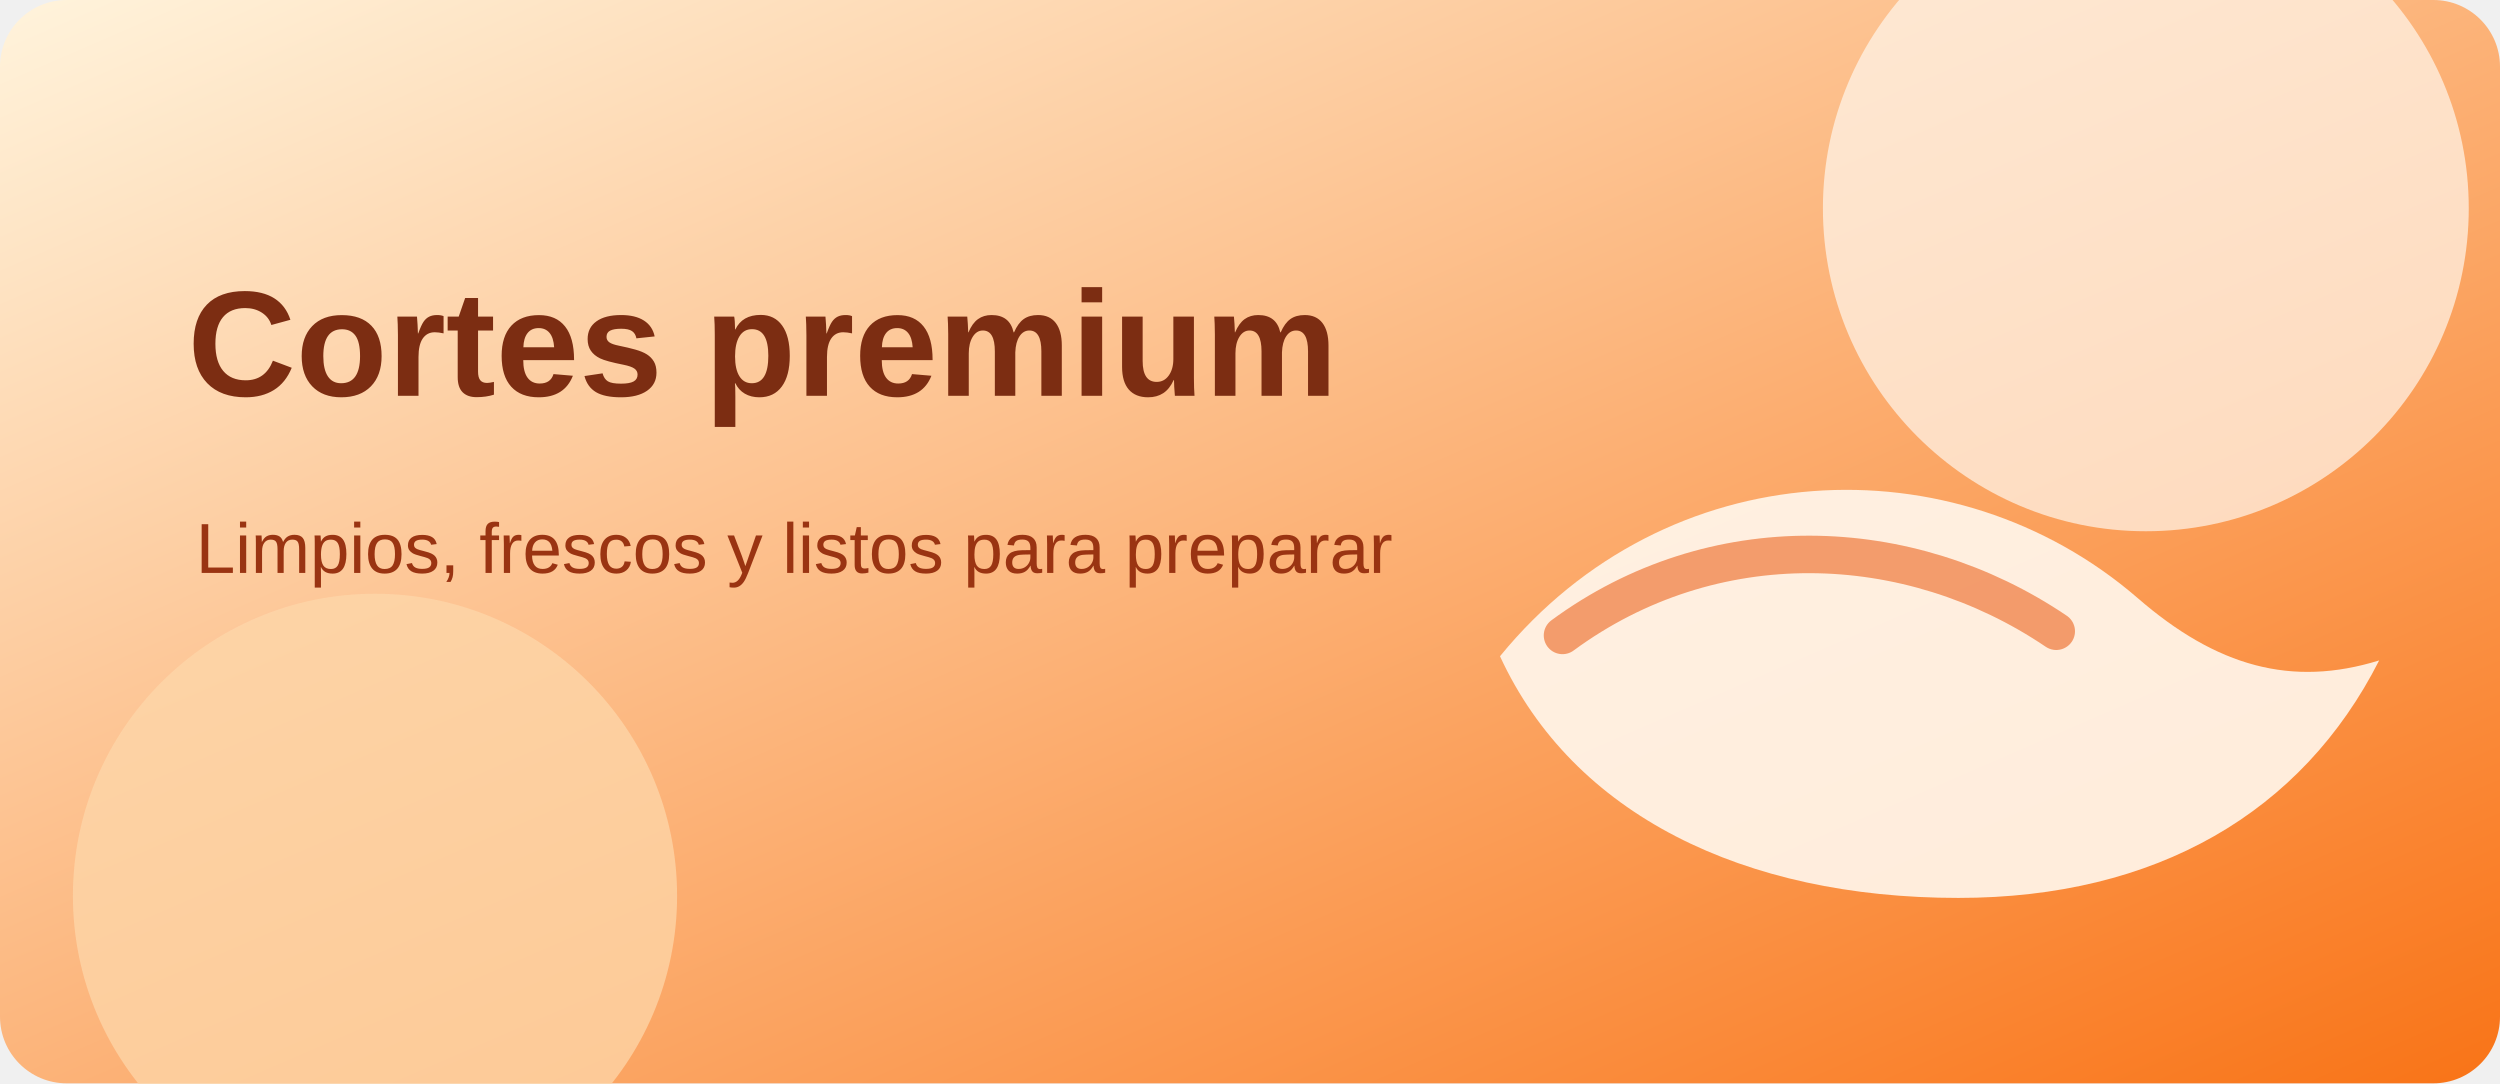
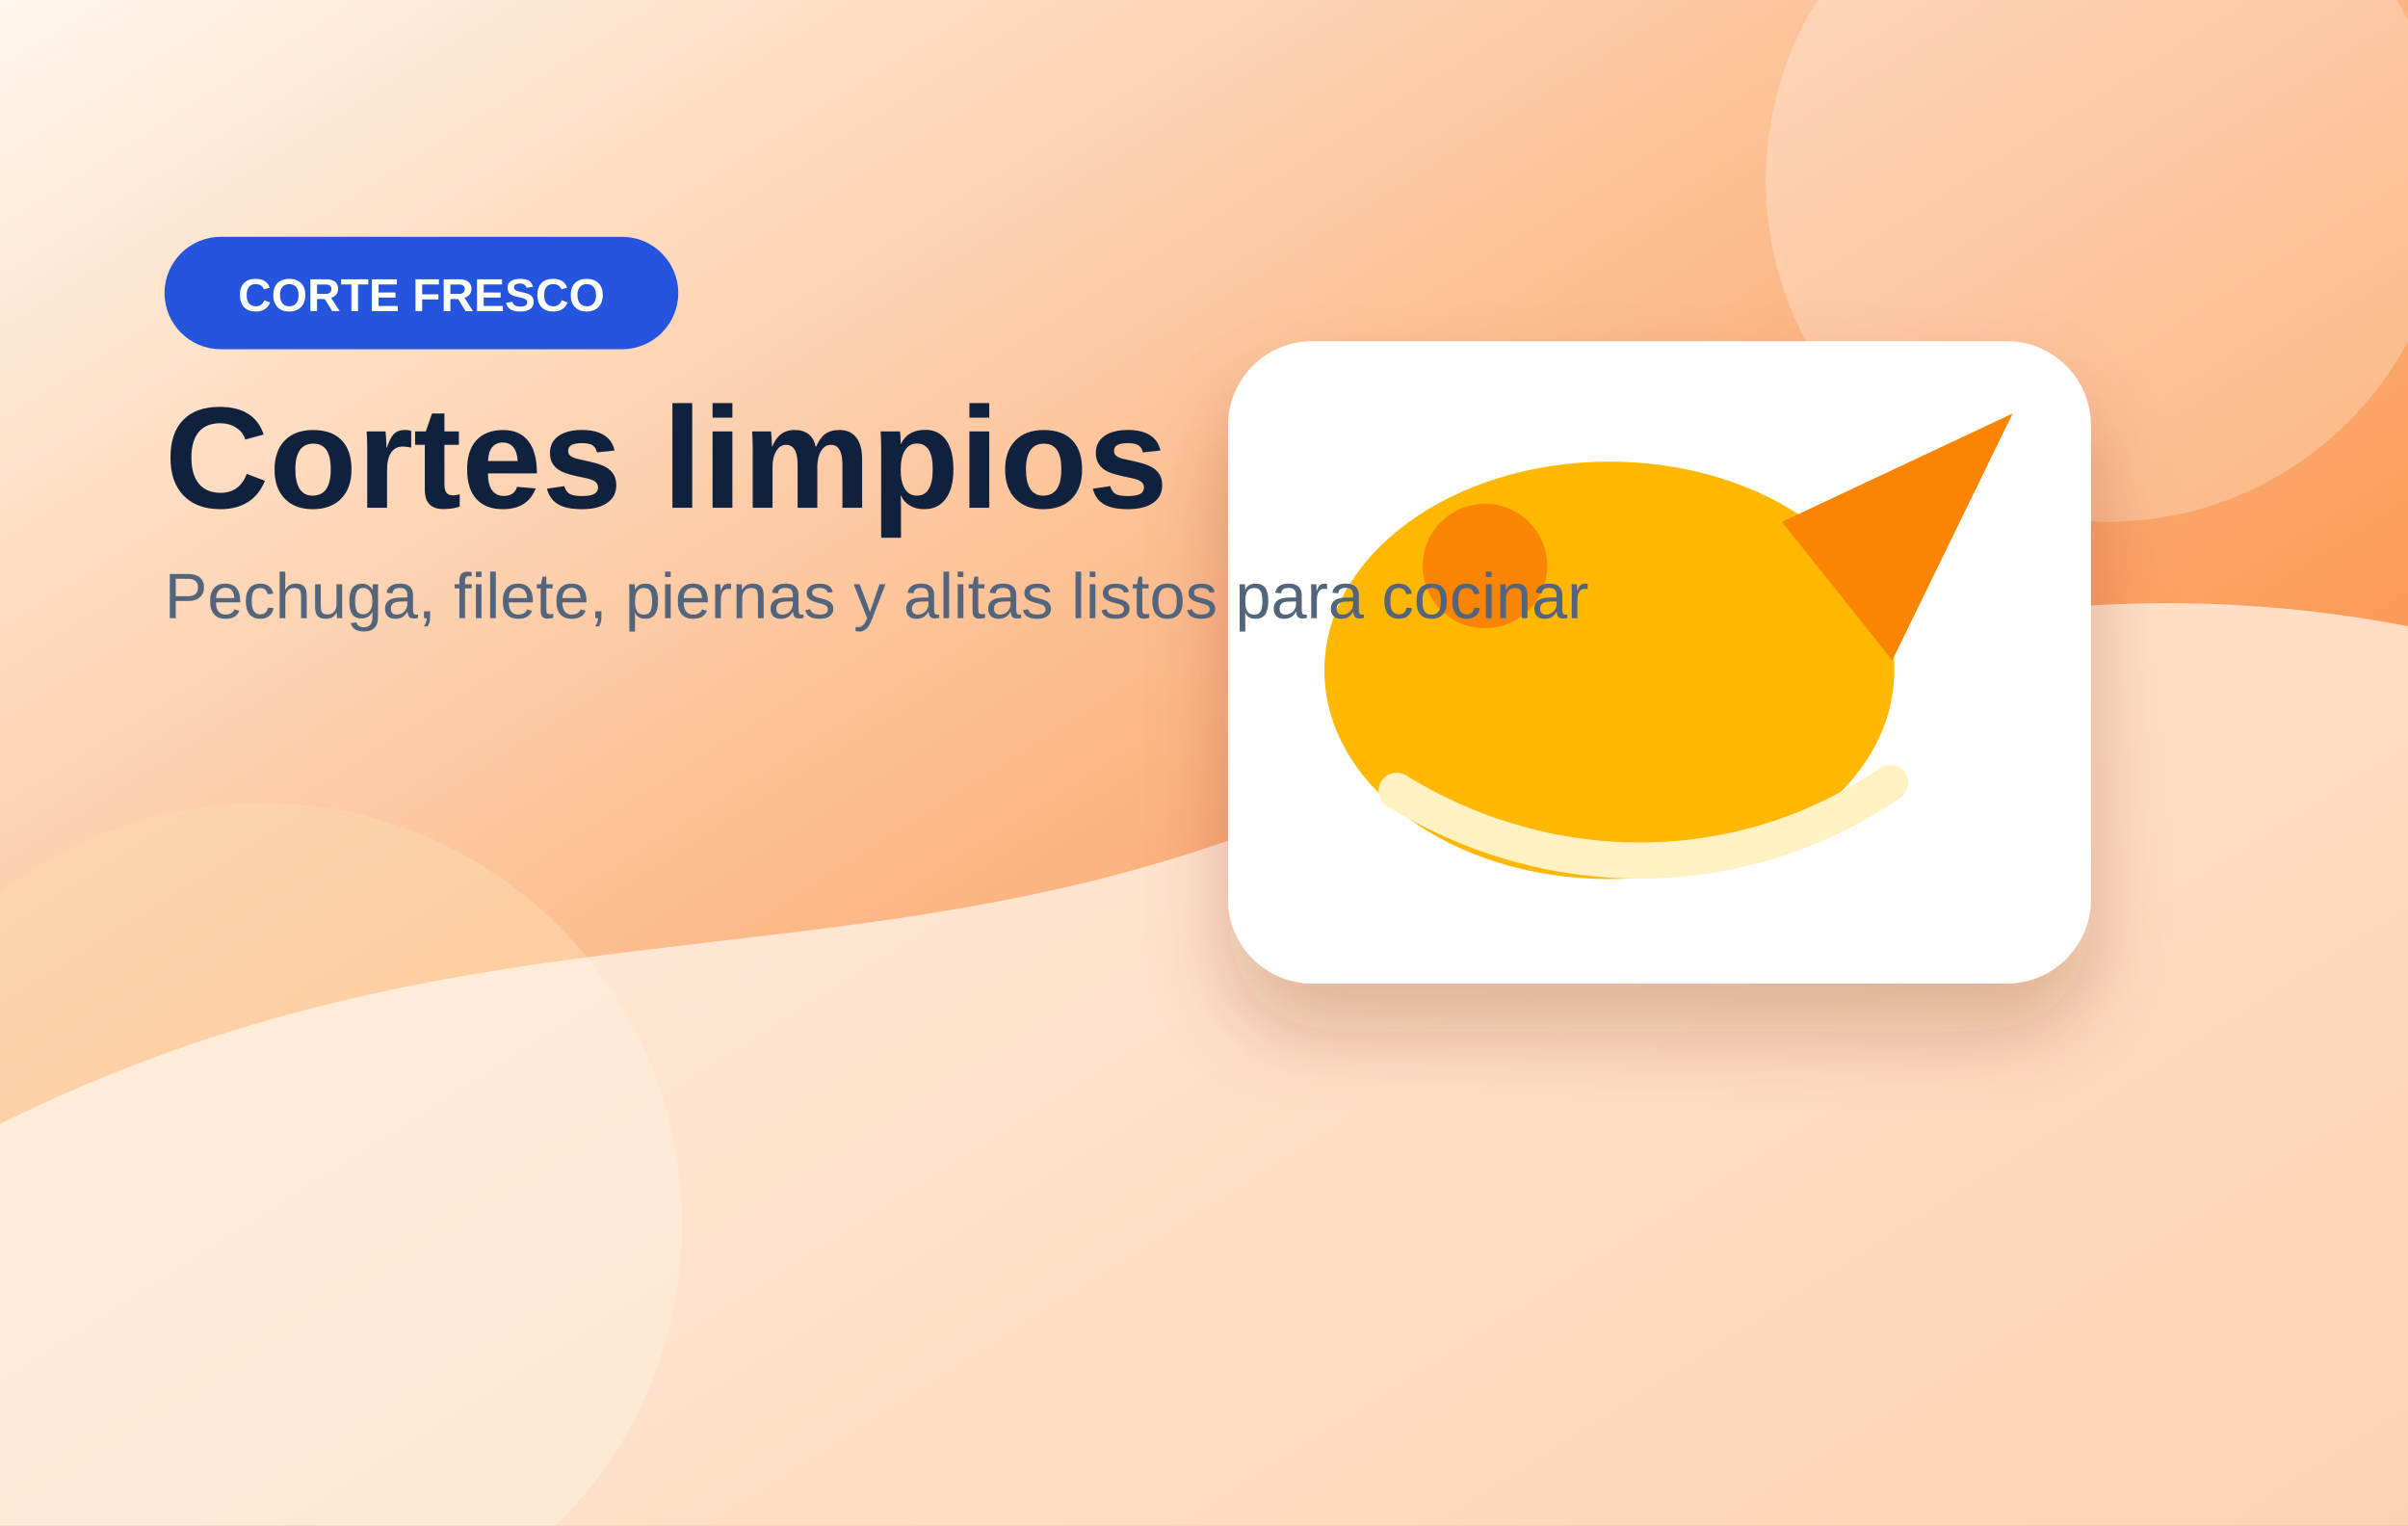
- <svg xmlns="http://www.w3.org/2000/svg" viewBox="0 0 1200 520" role="img" aria-label="Cortes premium">
+ <svg xmlns="http://www.w3.org/2000/svg" viewBox="0 0 1200 760" preserveAspectRatio="xMidYMid slice">
  <defs>
-     <linearGradient id="fondo" x1="0" x2="1" y1="0" y2="1">
-       <stop offset="0" stop-color="#fff4dd" />
+     <linearGradient id="bg" x1="0" x2="1" y1="0" y2="1">
+       <stop offset="0" stop-color="#fff7ed" />
      <stop offset="1" stop-color="#f97316" />
    </linearGradient>
+     <filter id="s" x="-20%" y="-20%" width="140%" height="140%">
+       <feDropShadow dx="0" dy="24" stdDeviation="20" flood-color="#7c2d12" flood-opacity=".24" />
+     </filter>
  </defs>
-   <rect width="1200" height="520" rx="32" fill="url(#fondo)" />
-   <circle cx="1030" cy="100" r="155" fill="#fff7ed" opacity=".7" />
-   <circle cx="180" cy="430" r="145" fill="#fed7aa" opacity=".75" />
-   <text x="90" y="190" fill="#7c2d12" font-family="Arial, sans-serif" font-size="72" font-weight="800">Cortes premium</text>
-   <text x="94" y="275" fill="#9a3412" font-family="Arial, sans-serif" font-size="34">Limpios, frescos y listos para preparar</text>
-   <path d="M720 315c80-98 218-104 306-28 38 33 74 43 116 30-37 73-107 114-202 114-103 0-185-40-220-116z" fill="#fff7ed" opacity=".9" />
-   <path d="M750 305c72-53 166-50 237-2" fill="none" stroke="#ea580c" stroke-width="18" stroke-linecap="round" opacity=".55" />
+   <rect width="1200" height="760" fill="url(#bg)" />
+   <circle cx="1050" cy="90" r="170" fill="#fff" opacity=".26" />
+   <circle cx="130" cy="610" r="210" fill="#fed7aa" opacity=".64" />
+   <path d="M0 560c230-114 410-68 620-144 220-80 382-142 580-104v448H0z" fill="#fff7ed" opacity=".72" />
+   <g filter="url(#s)" transform="translate(612 170)">
+     <rect width="430" height="320" rx="42" fill="#fff" />
+     <ellipse cx="190" cy="164" rx="142" ry="104" fill="#ffb703" />
+     <circle cx="128" cy="112" r="31" fill="#fb8500" />
+     <path d="M276 90l115-54-60 123z" fill="#fb8500" />
+     <path d="M84 224c76 47 172 47 246-4" fill="none" stroke="#fff1c2" stroke-width="18" stroke-linecap="round" />
+   </g>
+   <g transform="translate(82 118)">
+     <rect width="256" height="56" rx="28" fill="#2554df" />
+     <text x="128" y="37" text-anchor="middle" font-family="Arial, sans-serif" font-size="23" font-weight="900" fill="#fff">CORTE FRESCO</text>
+     <text x="0" y="135" font-family="Arial, sans-serif" font-size="72" font-weight="900" fill="#10213d">Cortes limpios</text>
+     <text x="0" y="190" font-family="Arial, sans-serif" font-size="32" fill="#53647d">Pechuga, filete, piernas y alitas listos para cocinar</text>
+   </g>
</svg>
